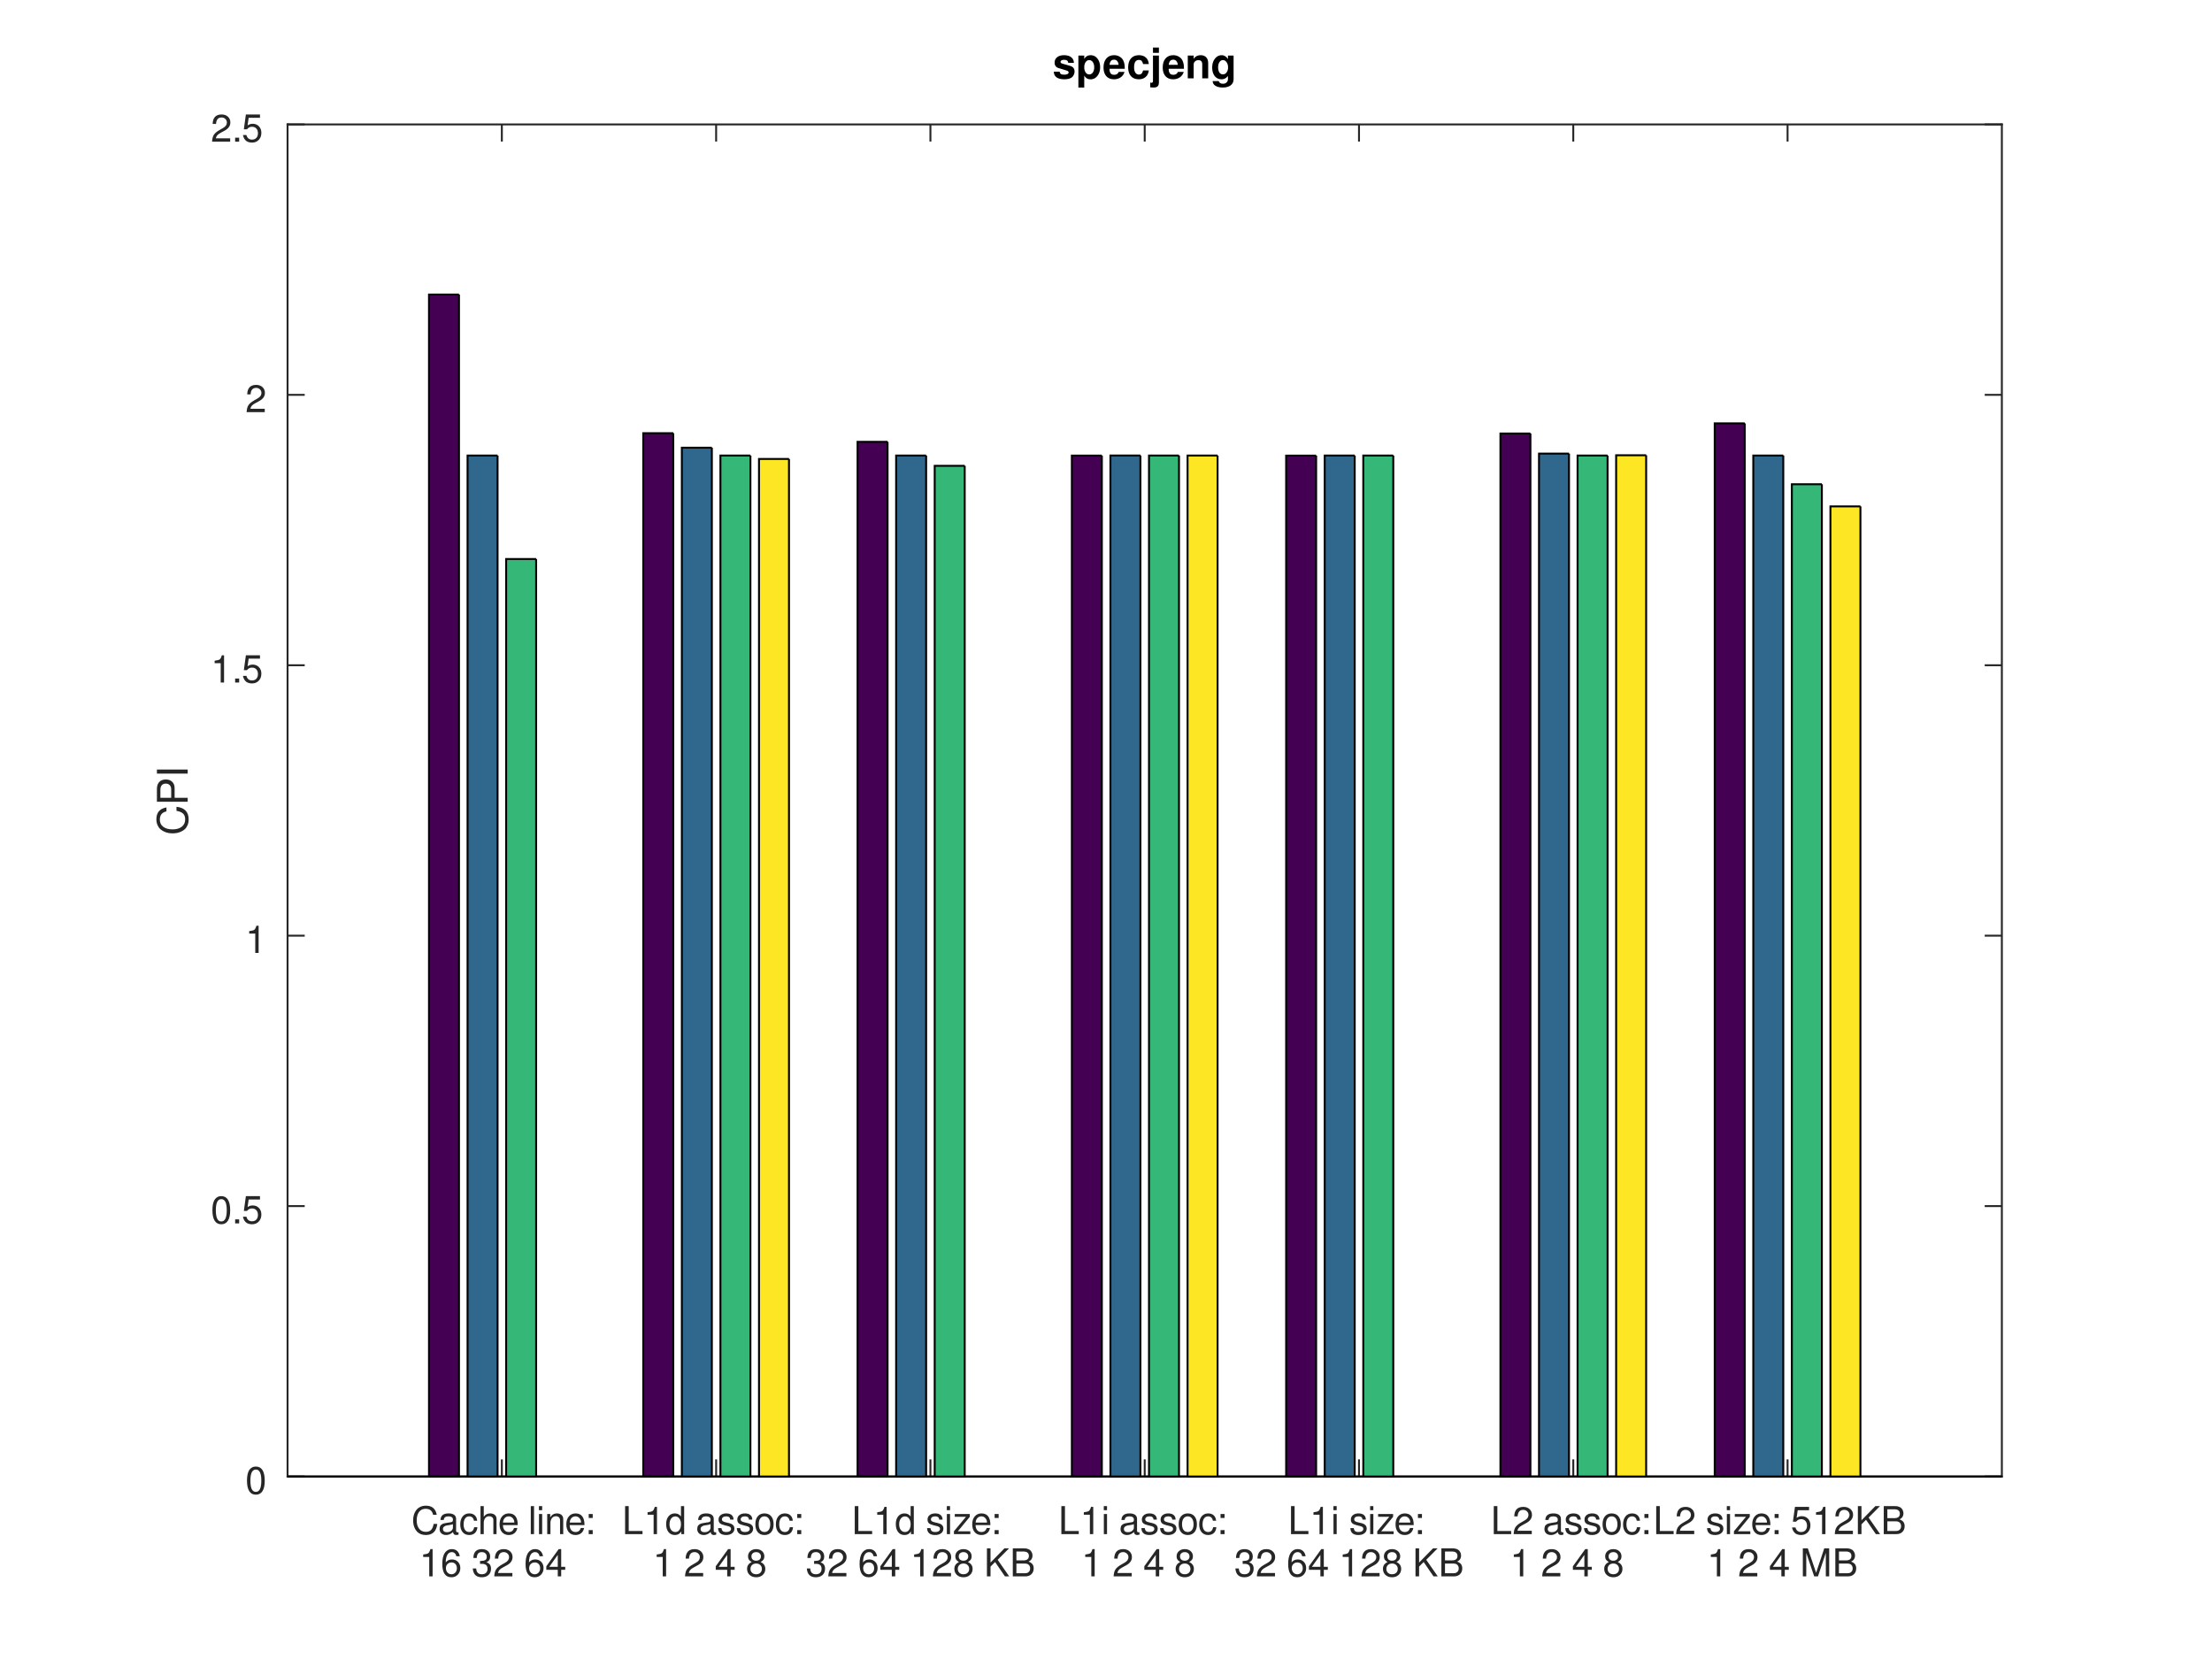
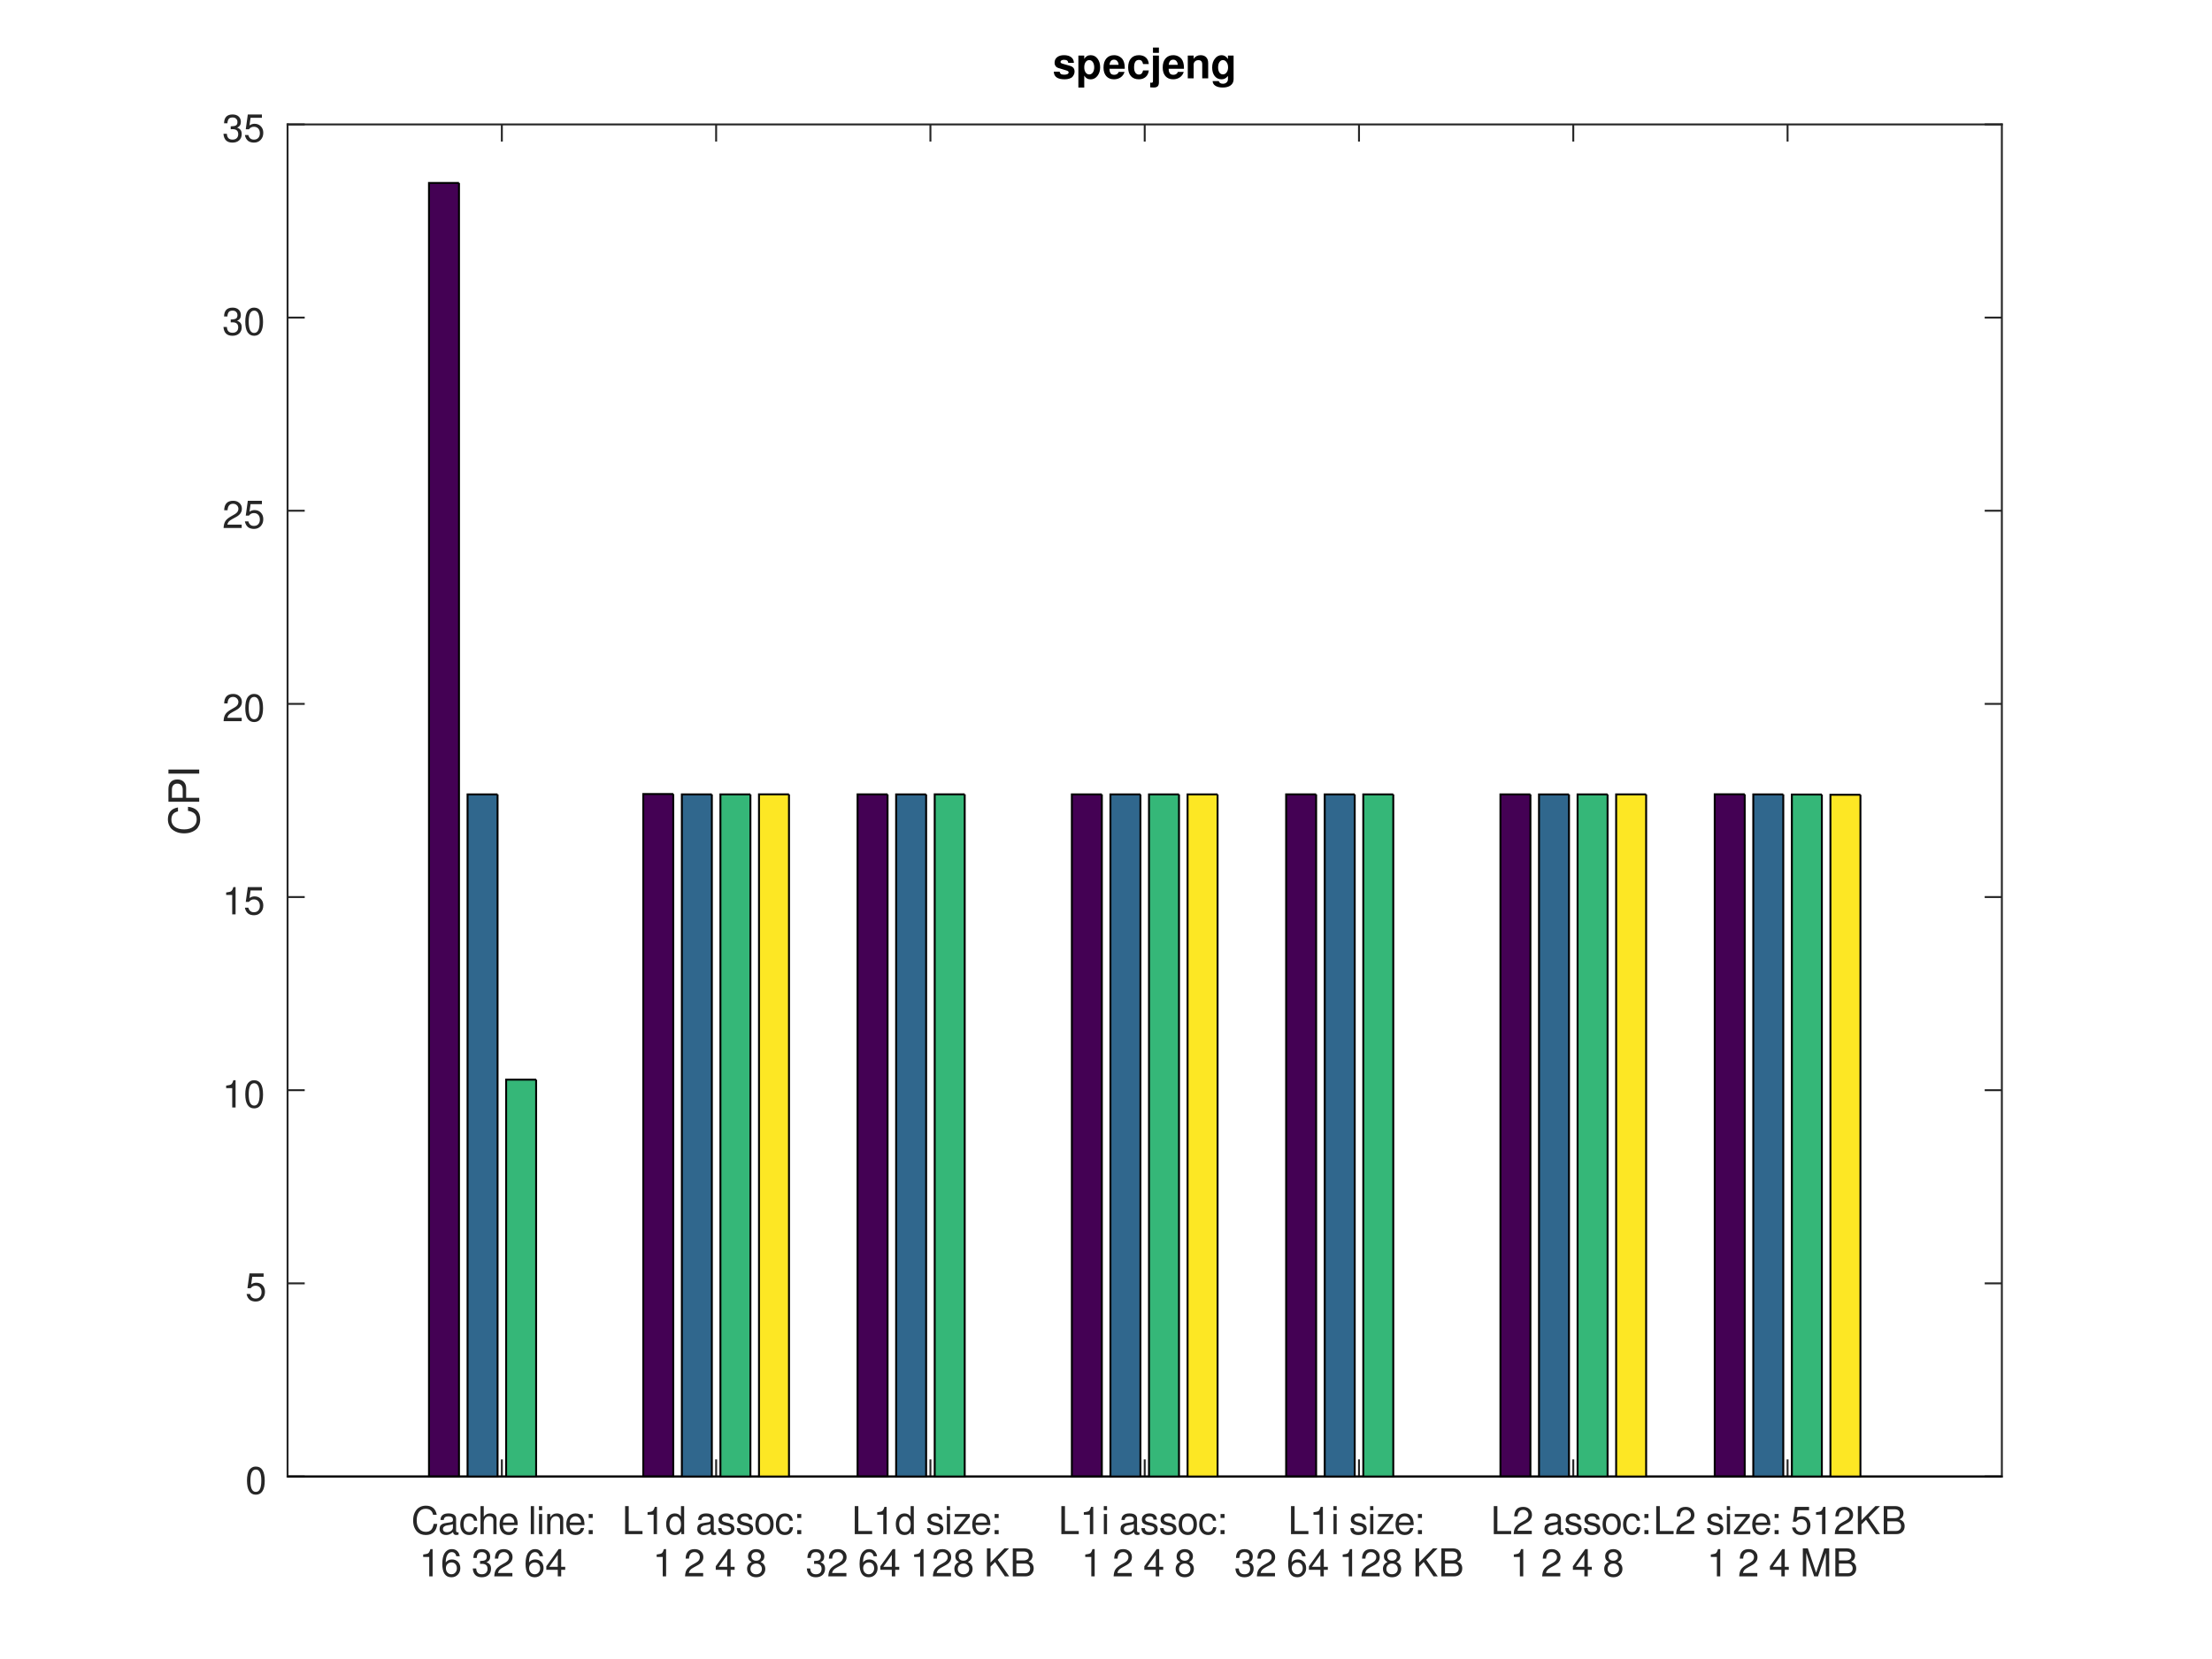
<svg xmlns="http://www.w3.org/2000/svg" width="576pt" height="432pt" viewBox="0 0 576 432">
  <defs>
</defs>
  <polygon fill="#ffffff" points="0,0 576,0 576,432 0,432" />
  <g>
    <polygon fill="#ffffff" points="0,432 576,432 576,0 0,0" shape-rendering="crispEdges" />
    <clipPath id="cp00576432">
      <polygon points="0,432 576,432 576,0 0,0" />
    </clipPath>
    <g clip-path="url(#cp00576432)">
      <polygon fill="#ffffff" shape-rendering="crispEdges" points="74.88,384.48 521.28,384.48 74.88,32.4" />
      <polygon fill="#ffffff" shape-rendering="crispEdges" points="521.28,384.48 521.28,32.4 74.88,32.4" />
      <polyline fill="none" stroke="#262626" stroke-width="0.5" stroke-linecap="butt" stroke-linejoin="miter" points="130.68,384.48 130.68,380.015" />
      <polyline fill="none" stroke="#262626" stroke-width="0.5" stroke-linecap="butt" stroke-linejoin="miter" points="130.68,32.4 130.68,36.865" />
      <polyline fill="none" stroke="#262626" stroke-width="0.5" stroke-linecap="butt" stroke-linejoin="miter" points="186.48,384.48 186.48,380.015" />
      <polyline fill="none" stroke="#262626" stroke-width="0.5" stroke-linecap="butt" stroke-linejoin="miter" points="186.48,32.4 186.48,36.865" />
      <polyline fill="none" stroke="#262626" stroke-width="0.5" stroke-linecap="butt" stroke-linejoin="miter" points="242.28,384.48 242.28,380.015" />
      <polyline fill="none" stroke="#262626" stroke-width="0.5" stroke-linecap="butt" stroke-linejoin="miter" points="242.28,32.4 242.28,36.865" />
      <polyline fill="none" stroke="#262626" stroke-width="0.5" stroke-linecap="butt" stroke-linejoin="miter" points="298.08,384.48 298.08,380.015" />
      <polyline fill="none" stroke="#262626" stroke-width="0.5" stroke-linecap="butt" stroke-linejoin="miter" points="298.08,32.4 298.08,36.865" />
      <polyline fill="none" stroke="#262626" stroke-width="0.5" stroke-linecap="butt" stroke-linejoin="miter" points="353.88,384.48 353.88,380.015" />
      <polyline fill="none" stroke="#262626" stroke-width="0.5" stroke-linecap="butt" stroke-linejoin="miter" points="353.88,32.4 353.88,36.865" />
      <polyline fill="none" stroke="#262626" stroke-width="0.5" stroke-linecap="butt" stroke-linejoin="miter" points="409.68,384.48 409.68,380.015" />
      <polyline fill="none" stroke="#262626" stroke-width="0.5" stroke-linecap="butt" stroke-linejoin="miter" points="409.68,32.4 409.68,36.865" />
      <polyline fill="none" stroke="#262626" stroke-width="0.5" stroke-linecap="butt" stroke-linejoin="miter" points="465.48,384.48 465.48,380.015" />
      <polyline fill="none" stroke="#262626" stroke-width="0.5" stroke-linecap="butt" stroke-linejoin="miter" points="465.48,32.4 465.48,36.865" />
      <text xml:space="preserve" transform="translate(107.18,411.481) rotate(-0,23.5,-22)" font-family="FreeSans" font-weight="normal" font-style="normal" font-size="10">
        <tspan y="-12" fill="rgb(38,38,38)" x="0 7 12 17 22 27 30 32 34 39 44 ">Cache line:</tspan>
        <tspan y="-1" fill="rgb(38,38,38)" x="2 8 14 17 23 29 32 38 ">16 32 64</tspan>
      </text>
      <text xml:space="preserve" transform="translate(161.98,411.481) rotate(-0,24.5,-22)" font-family="FreeSans" font-weight="normal" font-style="normal" font-size="10">
        <tspan y="-12" fill="rgb(38,38,38)" x="0 6 12 18 21 26 31 36 41 46 ">L1d assoc:</tspan>
        <tspan y="-1" fill="rgb(38,38,38)" x="8 14 17 23 26 32 35 ">1 2 4 8</tspan>
      </text>
      <text xml:space="preserve" transform="translate(209.78,411.481) rotate(-0,32.5,-22)" font-family="FreeSans" font-weight="normal" font-style="normal" font-size="10">
        <tspan y="-12" fill="rgb(38,38,38)" x="12 18 24 30 33 38 40 45 50 ">L1d size:</tspan>
        <tspan y="-1" fill="rgb(38,38,38)" x="0 6 12 15 21 27 30 36 42 48 51 58 ">32 64 128 KB</tspan>
      </text>
      <text xml:space="preserve" transform="translate(275.58,411.481) rotate(-0,22.5,-22)" font-family="FreeSans" font-weight="normal" font-style="normal" font-size="10">
        <tspan y="-12" fill="rgb(38,38,38)" x="0 6 12 14 17 22 27 32 37 42 ">L1i assoc:</tspan>
        <tspan y="-1" fill="rgb(38,38,38)" x="6 12 15 21 24 30 33 ">1 2 4 8</tspan>
      </text>
      <text xml:space="preserve" transform="translate(321.38,411.481) rotate(-0,32.5,-22)" font-family="FreeSans" font-weight="normal" font-style="normal" font-size="10">
        <tspan y="-12" fill="rgb(38,38,38)" x="14 20 26 28 31 36 38 43 48 ">L1i size:</tspan>
        <tspan y="-1" fill="rgb(38,38,38)" x="0 6 12 15 21 27 30 36 42 48 51 58 ">32 64 128 KB</tspan>
      </text>
      <text xml:space="preserve" transform="translate(388.18,411.481) rotate(-0,21.5,-22)" font-family="FreeSans" font-weight="normal" font-style="normal" font-size="10">
        <tspan y="-12" fill="rgb(38,38,38)" x="0 6 12 15 20 25 30 35 40 ">L2 assoc:</tspan>
        <tspan y="-1" fill="rgb(38,38,38)" x="5 11 14 20 23 29 32 ">1 2 4 8</tspan>
      </text>
      <text xml:space="preserve" transform="translate(430.48,411.481) rotate(-0,35,-22)" font-family="FreeSans" font-weight="normal" font-style="normal" font-size="10">
        <tspan y="-12" fill="rgb(38,38,38)" x="0 6 12 15 20 22 27 32 35 38 44 50 56 63 ">L2 size: 512KB</tspan>
        <tspan y="-1" fill="rgb(38,38,38)" x="14 20 23 29 32 38 41 49 ">1 2 4 MB</tspan>
      </text>
      <polyline fill="none" stroke="#262626" stroke-width="0.5" stroke-linecap="butt" stroke-linejoin="miter" points="74.88,384.48 79.348,384.48" />
      <polyline fill="none" stroke="#262626" stroke-width="0.5" stroke-linecap="butt" stroke-linejoin="miter" points="521.28,384.48 516.812,384.48" />
-       <polyline fill="none" stroke="#262626" stroke-width="0.5" stroke-linecap="butt" stroke-linejoin="miter" points="74.88,314.064 79.348,314.064" />
-       <polyline fill="none" stroke="#262626" stroke-width="0.5" stroke-linecap="butt" stroke-linejoin="miter" points="521.28,314.064 516.812,314.064" />
-       <polyline fill="none" stroke="#262626" stroke-width="0.5" stroke-linecap="butt" stroke-linejoin="miter" points="74.88,243.648 79.348,243.648" />
-       <polyline fill="none" stroke="#262626" stroke-width="0.5" stroke-linecap="butt" stroke-linejoin="miter" points="521.28,243.648 516.812,243.648" />
-       <polyline fill="none" stroke="#262626" stroke-width="0.5" stroke-linecap="butt" stroke-linejoin="miter" points="74.88,173.232 79.348,173.232" />
-       <polyline fill="none" stroke="#262626" stroke-width="0.5" stroke-linecap="butt" stroke-linejoin="miter" points="521.28,173.232 516.812,173.232" />
-       <polyline fill="none" stroke="#262626" stroke-width="0.5" stroke-linecap="butt" stroke-linejoin="miter" points="74.88,102.816 79.348,102.816" />
-       <polyline fill="none" stroke="#262626" stroke-width="0.5" stroke-linecap="butt" stroke-linejoin="miter" points="521.28,102.816 516.812,102.816" />
+       <polyline fill="none" stroke="#262626" stroke-width="0.5" stroke-linecap="butt" stroke-linejoin="miter" points="74.88,334.183 79.348,334.183" />
+       <polyline fill="none" stroke="#262626" stroke-width="0.5" stroke-linecap="butt" stroke-linejoin="miter" points="521.28,334.183 516.812,334.183" />
+       <polyline fill="none" stroke="#262626" stroke-width="0.5" stroke-linecap="butt" stroke-linejoin="miter" points="74.88,283.886 79.348,283.886" />
+       <polyline fill="none" stroke="#262626" stroke-width="0.5" stroke-linecap="butt" stroke-linejoin="miter" points="521.28,283.886 516.812,283.886" />
+       <polyline fill="none" stroke="#262626" stroke-width="0.5" stroke-linecap="butt" stroke-linejoin="miter" points="74.88,233.589 79.348,233.589" />
+       <polyline fill="none" stroke="#262626" stroke-width="0.5" stroke-linecap="butt" stroke-linejoin="miter" points="521.28,233.589 516.812,233.589" />
+       <polyline fill="none" stroke="#262626" stroke-width="0.5" stroke-linecap="butt" stroke-linejoin="miter" points="74.88,183.291 79.348,183.291" />
+       <polyline fill="none" stroke="#262626" stroke-width="0.5" stroke-linecap="butt" stroke-linejoin="miter" points="521.28,183.291 516.812,183.291" />
+       <polyline fill="none" stroke="#262626" stroke-width="0.5" stroke-linecap="butt" stroke-linejoin="miter" points="74.88,132.994 79.348,132.994" />
+       <polyline fill="none" stroke="#262626" stroke-width="0.5" stroke-linecap="butt" stroke-linejoin="miter" points="521.28,132.994 516.812,132.994" />
+       <polyline fill="none" stroke="#262626" stroke-width="0.5" stroke-linecap="butt" stroke-linejoin="miter" points="74.88,82.697 79.348,82.697" />
+       <polyline fill="none" stroke="#262626" stroke-width="0.5" stroke-linecap="butt" stroke-linejoin="miter" points="521.28,82.697 516.812,82.697" />
      <polyline fill="none" stroke="#262626" stroke-width="0.5" stroke-linecap="butt" stroke-linejoin="miter" points="74.88,32.4 79.348,32.4" />
      <polyline fill="none" stroke="#262626" stroke-width="0.5" stroke-linecap="butt" stroke-linejoin="miter" points="521.28,32.4 516.812,32.4" />
      <text xml:space="preserve" transform="translate(63.8755,389.98) rotate(-0,6,-5.5)" font-family="FreeSans" font-weight="normal" font-style="normal" font-size="10">
        <tspan y="-1" fill="rgb(38,38,38)" x="0 ">0</tspan>
      </text>
-       <text xml:space="preserve" transform="translate(54.8755,319.564) rotate(-0,15,-5.5)" font-family="FreeSans" font-weight="normal" font-style="normal" font-size="10">
-         <tspan y="-1" fill="rgb(38,38,38)" x="0 6 9 ">0.5</tspan>
+       <text xml:space="preserve" transform="translate(63.8755,339.683) rotate(-0,6,-5.5)" font-family="FreeSans" font-weight="normal" font-style="normal" font-size="10">
+         <tspan y="-1" fill="rgb(38,38,38)" x="0 ">5</tspan>
      </text>
-       <text xml:space="preserve" transform="translate(63.8755,249.148) rotate(-0,6,-5.5)" font-family="FreeSans" font-weight="normal" font-style="normal" font-size="10">
-         <tspan y="-1" fill="rgb(38,38,38)" x="0 ">1</tspan>
+       <text xml:space="preserve" transform="translate(57.8755,289.386) rotate(-0,12,-5.5)" font-family="FreeSans" font-weight="normal" font-style="normal" font-size="10">
+         <tspan y="-1" fill="rgb(38,38,38)" x="0 6 ">10</tspan>
      </text>
-       <text xml:space="preserve" transform="translate(54.8755,178.732) rotate(-0,15,-5.5)" font-family="FreeSans" font-weight="normal" font-style="normal" font-size="10">
-         <tspan y="-1" fill="rgb(38,38,38)" x="0 6 9 ">1.5</tspan>
+       <text xml:space="preserve" transform="translate(57.8755,239.089) rotate(-0,12,-5.5)" font-family="FreeSans" font-weight="normal" font-style="normal" font-size="10">
+         <tspan y="-1" fill="rgb(38,38,38)" x="0 6 ">15</tspan>
      </text>
-       <text xml:space="preserve" transform="translate(63.8755,108.316) rotate(-0,6,-5.5)" font-family="FreeSans" font-weight="normal" font-style="normal" font-size="10">
-         <tspan y="-1" fill="rgb(38,38,38)" x="0 ">2</tspan>
+       <text xml:space="preserve" transform="translate(57.8755,188.791) rotate(-0,12,-5.5)" font-family="FreeSans" font-weight="normal" font-style="normal" font-size="10">
+         <tspan y="-1" fill="rgb(38,38,38)" x="0 6 ">20</tspan>
      </text>
-       <text xml:space="preserve" transform="translate(54.8755,37.9) rotate(-0,15,-5.5)" font-family="FreeSans" font-weight="normal" font-style="normal" font-size="10">
-         <tspan y="-1" fill="rgb(38,38,38)" x="0 6 9 ">2.5</tspan>
+       <text xml:space="preserve" transform="translate(57.8755,138.494) rotate(-0,12,-5.5)" font-family="FreeSans" font-weight="normal" font-style="normal" font-size="10">
+         <tspan y="-1" fill="rgb(38,38,38)" x="0 6 ">25</tspan>
+       </text>
+       <text xml:space="preserve" transform="translate(57.8755,88.1971) rotate(-0,12,-5.5)" font-family="FreeSans" font-weight="normal" font-style="normal" font-size="10">
+         <tspan y="-1" fill="rgb(38,38,38)" x="0 6 ">30</tspan>
+       </text>
+       <text xml:space="preserve" transform="translate(57.8755,37.9) rotate(-0,12,-5.5)" font-family="FreeSans" font-weight="normal" font-style="normal" font-size="10">
+         <tspan y="-1" fill="rgb(38,38,38)" x="0 6 ">35</tspan>
      </text>
      <polyline fill="none" stroke="#262626" stroke-width="0.5" stroke-linecap="square" stroke-linejoin="miter" stroke-dasharray="16,0" points="74.88,384.48 521.28,384.48" />
      <polyline fill="none" stroke="#262626" stroke-width="0.5" stroke-linecap="square" stroke-linejoin="miter" stroke-dasharray="16,0" points="74.88,32.4 521.28,32.4" />
      <polyline fill="none" stroke="#262626" stroke-width="0.5" stroke-linecap="square" stroke-linejoin="miter" stroke-dasharray="16,0" points="74.88,384.48 74.88,32.4" />
      <polyline fill="none" stroke="#262626" stroke-width="0.5" stroke-linecap="square" stroke-linejoin="miter" stroke-dasharray="16,0" points="521.28,384.48 521.28,32.4" />
-       <text xml:space="preserve" transform="translate(41.8755,208.44) rotate(-90,9,0)" font-family="FreeSans" font-weight="normal" font-style="normal" font-size="11">
+       <text xml:space="preserve" transform="translate(44.8755,208.44) rotate(-90,9,0)" font-family="FreeSans" font-weight="normal" font-style="normal" font-size="11">
        <tspan y="-2" fill="rgb(38,38,38)" x="0 8 15 ">CPI</tspan>
      </text>
      <text xml:space="preserve" transform="translate(274.08,22.4) rotate(-0,24,0)" font-family="FreeSans" font-weight="bold" font-style="normal" font-size="11">
        <tspan y="-2" fill="rgb(0,0,0)" x="0 6 13 19 25 28 34 41 ">specjeng</tspan>
      </text>
-       <polygon fill="#440154" shape-rendering="crispEdges" points="119.52,384.48 111.708,76.699 111.708,384.48" />
-       <polygon fill="#440154" shape-rendering="crispEdges" points="111.708,76.699 119.52,384.48 119.52,76.699" />
-       <polygon fill="#440154" shape-rendering="crispEdges" points="175.32,384.48 167.508,112.801 167.508,384.48" />
-       <polygon fill="#440154" shape-rendering="crispEdges" points="167.508,112.801 175.32,384.48 175.32,112.801" />
-       <polygon fill="#440154" shape-rendering="crispEdges" points="231.12,384.48 223.308,115.052 223.308,384.48" />
-       <polygon fill="#440154" shape-rendering="crispEdges" points="223.308,115.052 231.12,384.48 231.12,115.052" />
-       <polygon fill="#440154" shape-rendering="crispEdges" points="286.92,384.48 279.108,118.634 279.108,384.48" />
-       <polygon fill="#440154" shape-rendering="crispEdges" points="279.108,118.634 286.92,384.48 286.92,118.634" />
-       <polygon fill="#440154" shape-rendering="crispEdges" points="342.72,384.48 334.908,118.642 334.908,384.48" />
-       <polygon fill="#440154" shape-rendering="crispEdges" points="334.908,118.642 342.72,384.48 342.72,118.642" />
-       <polygon fill="#440154" shape-rendering="crispEdges" points="398.52,384.48 390.708,112.884 390.708,384.48" />
-       <polygon fill="#440154" shape-rendering="crispEdges" points="390.708,112.884 398.52,384.48 398.52,112.884" />
-       <polygon fill="#440154" shape-rendering="crispEdges" points="454.32,384.48 446.508,110.238 446.508,384.48" />
-       <polygon fill="#440154" shape-rendering="crispEdges" points="446.508,110.238 454.32,384.48 454.32,110.238" />
-       <polyline fill="none" stroke="#000000" stroke-width="0.5" stroke-linecap="butt" stroke-linejoin="miter" points="119.52,76.699 111.708,76.699 111.708,384.48 119.52,384.48 119.52,76.699" />
-       <polyline fill="none" stroke="#000000" stroke-width="0.5" stroke-linecap="butt" stroke-linejoin="miter" points="175.32,112.801 167.508,112.801 167.508,384.48 175.32,384.48 175.32,112.801" />
-       <polyline fill="none" stroke="#000000" stroke-width="0.5" stroke-linecap="butt" stroke-linejoin="miter" points="231.12,115.052 223.308,115.052 223.308,384.48 231.12,384.48 231.12,115.052" />
-       <polyline fill="none" stroke="#000000" stroke-width="0.5" stroke-linecap="butt" stroke-linejoin="miter" points="286.92,118.634 279.108,118.634 279.108,384.48 286.92,384.48 286.92,118.634" />
-       <polyline fill="none" stroke="#000000" stroke-width="0.5" stroke-linecap="butt" stroke-linejoin="miter" points="342.72,118.642 334.908,118.642 334.908,384.48 342.72,384.48 342.72,118.642" />
-       <polyline fill="none" stroke="#000000" stroke-width="0.5" stroke-linecap="butt" stroke-linejoin="miter" points="398.52,112.884 390.708,112.884 390.708,384.48 398.52,384.48 398.52,112.884" />
-       <polyline fill="none" stroke="#000000" stroke-width="0.5" stroke-linecap="butt" stroke-linejoin="miter" points="454.32,110.238 446.508,110.238 446.508,384.48 454.32,384.48 454.32,110.238" />
+       <polygon fill="#440154" shape-rendering="crispEdges" points="119.52,384.48 111.708,47.641 111.708,384.48" />
+       <polygon fill="#440154" shape-rendering="crispEdges" points="111.708,47.641 119.52,384.48 119.52,47.641" />
+       <polygon fill="#440154" shape-rendering="crispEdges" points="175.32,384.48 167.508,206.76 167.508,384.48" />
+       <polygon fill="#440154" shape-rendering="crispEdges" points="167.508,206.76 175.32,384.48 175.32,206.76" />
+       <polygon fill="#440154" shape-rendering="crispEdges" points="231.12,384.48 223.308,206.846 223.308,384.48" />
+       <polygon fill="#440154" shape-rendering="crispEdges" points="223.308,206.846 231.12,384.48 231.12,206.846" />
+       <polygon fill="#440154" shape-rendering="crispEdges" points="286.92,384.48 279.108,206.854 279.108,384.48" />
+       <polygon fill="#440154" shape-rendering="crispEdges" points="279.108,206.854 286.92,384.48 286.92,206.854" />
+       <polygon fill="#440154" shape-rendering="crispEdges" points="342.72,384.48 334.908,206.847 334.908,384.48" />
+       <polygon fill="#440154" shape-rendering="crispEdges" points="334.908,206.847 342.72,384.48 342.72,206.847" />
+       <polygon fill="#440154" shape-rendering="crispEdges" points="398.52,384.48 390.708,206.854 390.708,384.48" />
+       <polygon fill="#440154" shape-rendering="crispEdges" points="390.708,206.854 398.52,384.48 398.52,206.854" />
+       <polygon fill="#440154" shape-rendering="crispEdges" points="454.32,384.48 446.508,206.827 446.508,384.48" />
+       <polygon fill="#440154" shape-rendering="crispEdges" points="446.508,206.827 454.32,384.48 454.32,206.827" />
+       <polyline fill="none" stroke="#000000" stroke-width="0.5" stroke-linecap="butt" stroke-linejoin="miter" points="119.52,47.641 111.708,47.641 111.708,384.48 119.52,384.48 119.52,47.641" />
+       <polyline fill="none" stroke="#000000" stroke-width="0.5" stroke-linecap="butt" stroke-linejoin="miter" points="175.32,206.76 167.508,206.76 167.508,384.48 175.32,384.48 175.32,206.76" />
+       <polyline fill="none" stroke="#000000" stroke-width="0.5" stroke-linecap="butt" stroke-linejoin="miter" points="231.12,206.846 223.308,206.846 223.308,384.48 231.12,384.48 231.12,206.846" />
+       <polyline fill="none" stroke="#000000" stroke-width="0.5" stroke-linecap="butt" stroke-linejoin="miter" points="286.92,206.854 279.108,206.854 279.108,384.48 286.92,384.48 286.92,206.854" />
+       <polyline fill="none" stroke="#000000" stroke-width="0.5" stroke-linecap="butt" stroke-linejoin="miter" points="342.72,206.847 334.908,206.847 334.908,384.48 342.72,384.48 342.72,206.847" />
+       <polyline fill="none" stroke="#000000" stroke-width="0.5" stroke-linecap="butt" stroke-linejoin="miter" points="398.52,206.854 390.708,206.854 390.708,384.48 398.52,384.48 398.52,206.854" />
+       <polyline fill="none" stroke="#000000" stroke-width="0.5" stroke-linecap="butt" stroke-linejoin="miter" points="454.32,206.827 446.508,206.827 446.508,384.48 454.32,384.48 454.32,206.827" />
      <polyline fill="none" stroke="#000000" stroke-width="0.5" stroke-linecap="butt" stroke-linejoin="round" points="74.88,384.48 521.28,384.48" />
-       <polygon fill="#30678d" shape-rendering="crispEdges" points="129.564,384.48 121.752,118.62 121.752,384.48" />
-       <polygon fill="#30678d" shape-rendering="crispEdges" points="121.752,118.62 129.564,384.48 129.564,118.62" />
-       <polygon fill="#30678d" shape-rendering="crispEdges" points="185.364,384.48 177.552,116.58 177.552,384.48" />
-       <polygon fill="#30678d" shape-rendering="crispEdges" points="177.552,116.58 185.364,384.48 185.364,116.58" />
-       <polygon fill="#30678d" shape-rendering="crispEdges" points="241.164,384.48 233.352,118.62 233.352,384.48" />
-       <polygon fill="#30678d" shape-rendering="crispEdges" points="233.352,118.62 241.164,384.48 241.164,118.62" />
-       <polygon fill="#30678d" shape-rendering="crispEdges" points="296.964,384.48 289.152,118.614 289.152,384.48" />
-       <polygon fill="#30678d" shape-rendering="crispEdges" points="289.152,118.614 296.964,384.48 296.964,118.614" />
-       <polygon fill="#30678d" shape-rendering="crispEdges" points="352.764,384.48 344.952,118.62 344.952,384.48" />
-       <polygon fill="#30678d" shape-rendering="crispEdges" points="344.952,118.62 352.764,384.48 352.764,118.62" />
-       <polygon fill="#30678d" shape-rendering="crispEdges" points="408.564,384.48 400.752,118.117 400.752,384.48" />
-       <polygon fill="#30678d" shape-rendering="crispEdges" points="400.752,118.117 408.564,384.48 408.564,118.117" />
-       <polygon fill="#30678d" shape-rendering="crispEdges" points="464.364,384.48 456.552,118.62 456.552,384.48" />
-       <polygon fill="#30678d" shape-rendering="crispEdges" points="456.552,118.62 464.364,384.48 464.364,118.62" />
-       <polyline fill="none" stroke="#000000" stroke-width="0.5" stroke-linecap="butt" stroke-linejoin="miter" points="129.564,118.62 121.752,118.62 121.752,384.48 129.564,384.48 129.564,118.62" />
-       <polyline fill="none" stroke="#000000" stroke-width="0.5" stroke-linecap="butt" stroke-linejoin="miter" points="185.364,116.58 177.552,116.58 177.552,384.48 185.364,384.48 185.364,116.58" />
-       <polyline fill="none" stroke="#000000" stroke-width="0.5" stroke-linecap="butt" stroke-linejoin="miter" points="241.164,118.62 233.352,118.62 233.352,384.48 241.164,384.48 241.164,118.62" />
-       <polyline fill="none" stroke="#000000" stroke-width="0.5" stroke-linecap="butt" stroke-linejoin="miter" points="296.964,118.614 289.152,118.614 289.152,384.48 296.964,384.48 296.964,118.614" />
-       <polyline fill="none" stroke="#000000" stroke-width="0.5" stroke-linecap="butt" stroke-linejoin="miter" points="352.764,118.62 344.952,118.62 344.952,384.48 352.764,384.48 352.764,118.62" />
-       <polyline fill="none" stroke="#000000" stroke-width="0.5" stroke-linecap="butt" stroke-linejoin="miter" points="408.564,118.117 400.752,118.117 400.752,384.48 408.564,384.48 408.564,118.117" />
-       <polyline fill="none" stroke="#000000" stroke-width="0.5" stroke-linecap="butt" stroke-linejoin="miter" points="464.364,118.62 456.552,118.62 456.552,384.48 464.364,384.48 464.364,118.62" />
-       <polygon fill="#35b778" shape-rendering="crispEdges" points="139.608,384.48 131.796,145.567 131.796,384.48" />
-       <polygon fill="#35b778" shape-rendering="crispEdges" points="131.796,145.567 139.608,384.48 139.608,145.567" />
-       <polygon fill="#35b778" shape-rendering="crispEdges" points="195.408,384.48 187.596,118.62 187.596,384.48" />
-       <polygon fill="#35b778" shape-rendering="crispEdges" points="187.596,118.62 195.408,384.48 195.408,118.62" />
-       <polygon fill="#35b778" shape-rendering="crispEdges" points="251.208,384.48 243.396,121.299 243.396,384.48" />
-       <polygon fill="#35b778" shape-rendering="crispEdges" points="243.396,121.299 251.208,384.48 251.208,121.299" />
-       <polygon fill="#35b778" shape-rendering="crispEdges" points="307.008,384.48 299.196,118.62 299.196,384.48" />
-       <polygon fill="#35b778" shape-rendering="crispEdges" points="299.196,118.62 307.008,384.48 307.008,118.62" />
-       <polygon fill="#35b778" shape-rendering="crispEdges" points="362.808,384.48 354.996,118.62 354.996,384.48" />
-       <polygon fill="#35b778" shape-rendering="crispEdges" points="354.996,118.62 362.808,384.48 362.808,118.62" />
-       <polygon fill="#35b778" shape-rendering="crispEdges" points="418.608,384.48 410.796,118.62 410.796,384.48" />
-       <polygon fill="#35b778" shape-rendering="crispEdges" points="410.796,118.62 418.608,384.48 418.608,118.62" />
-       <polygon fill="#35b778" shape-rendering="crispEdges" points="474.408,384.48 466.596,126.097 466.596,384.48" />
-       <polygon fill="#35b778" shape-rendering="crispEdges" points="466.596,126.097 474.408,384.48 474.408,126.097" />
-       <polyline fill="none" stroke="#000000" stroke-width="0.5" stroke-linecap="butt" stroke-linejoin="miter" points="139.608,145.567 131.796,145.567 131.796,384.48 139.608,384.48 139.608,145.567" />
-       <polyline fill="none" stroke="#000000" stroke-width="0.5" stroke-linecap="butt" stroke-linejoin="miter" points="195.408,118.62 187.596,118.62 187.596,384.48 195.408,384.48 195.408,118.62" />
-       <polyline fill="none" stroke="#000000" stroke-width="0.5" stroke-linecap="butt" stroke-linejoin="miter" points="251.208,121.299 243.396,121.299 243.396,384.48 251.208,384.48 251.208,121.299" />
-       <polyline fill="none" stroke="#000000" stroke-width="0.5" stroke-linecap="butt" stroke-linejoin="miter" points="307.008,118.62 299.196,118.62 299.196,384.48 307.008,384.48 307.008,118.62" />
-       <polyline fill="none" stroke="#000000" stroke-width="0.5" stroke-linecap="butt" stroke-linejoin="miter" points="362.808,118.62 354.996,118.62 354.996,384.48 362.808,384.48 362.808,118.62" />
-       <polyline fill="none" stroke="#000000" stroke-width="0.5" stroke-linecap="butt" stroke-linejoin="miter" points="418.608,118.62 410.796,118.62 410.796,384.48 418.608,384.48 418.608,118.62" />
-       <polyline fill="none" stroke="#000000" stroke-width="0.5" stroke-linecap="butt" stroke-linejoin="miter" points="474.408,126.097 466.596,126.097 466.596,384.48 474.408,384.48 474.408,126.097" />
-       <polygon fill="#fde724" shape-rendering="crispEdges" points="205.452,384.48 197.64,119.513 197.64,384.48" />
-       <polygon fill="#fde724" shape-rendering="crispEdges" points="197.64,119.513 205.452,384.48 205.452,119.513" />
-       <polygon fill="#fde724" shape-rendering="crispEdges" points="317.052,384.48 309.24,118.62 309.24,384.48" />
-       <polygon fill="#fde724" shape-rendering="crispEdges" points="309.24,118.62 317.052,384.48 317.052,118.62" />
-       <polygon fill="#fde724" shape-rendering="crispEdges" points="428.652,384.48 420.84,118.548 420.84,384.48" />
-       <polygon fill="#fde724" shape-rendering="crispEdges" points="420.84,118.548 428.652,384.48 428.652,118.548" />
-       <polygon fill="#fde724" shape-rendering="crispEdges" points="484.452,384.48 476.64,131.866 476.64,384.48" />
-       <polygon fill="#fde724" shape-rendering="crispEdges" points="476.64,131.866 484.452,384.48 484.452,131.866" />
-       <polyline fill="none" stroke="#000000" stroke-width="0.5" stroke-linecap="butt" stroke-linejoin="miter" points="205.452,119.513 197.64,119.513 197.64,384.48 205.452,384.48 205.452,119.513" />
-       <polyline fill="none" stroke="#000000" stroke-width="0.5" stroke-linecap="butt" stroke-linejoin="miter" points="317.052,118.62 309.24,118.62 309.24,384.48 317.052,384.48 317.052,118.62" />
-       <polyline fill="none" stroke="#000000" stroke-width="0.5" stroke-linecap="butt" stroke-linejoin="miter" points="428.652,118.548 420.84,118.548 420.84,384.48 428.652,384.48 428.652,118.548" />
-       <polyline fill="none" stroke="#000000" stroke-width="0.5" stroke-linecap="butt" stroke-linejoin="miter" points="484.452,131.866 476.64,131.866 476.64,384.48 484.452,384.48 484.452,131.866" />
+       <polygon fill="#30678d" shape-rendering="crispEdges" points="129.564,384.48 121.752,206.858 121.752,384.48" />
+       <polygon fill="#30678d" shape-rendering="crispEdges" points="121.752,206.858 129.564,384.48 129.564,206.858" />
+       <polygon fill="#30678d" shape-rendering="crispEdges" points="185.364,384.48 177.552,206.855 177.552,384.48" />
+       <polygon fill="#30678d" shape-rendering="crispEdges" points="177.552,206.855 185.364,384.48 185.364,206.855" />
+       <polygon fill="#30678d" shape-rendering="crispEdges" points="241.164,384.48 233.352,206.858 233.352,384.48" />
+       <polygon fill="#30678d" shape-rendering="crispEdges" points="233.352,206.858 241.164,384.48 241.164,206.858" />
+       <polygon fill="#30678d" shape-rendering="crispEdges" points="296.964,384.48 289.152,206.858 289.152,384.48" />
+       <polygon fill="#30678d" shape-rendering="crispEdges" points="289.152,206.858 296.964,384.48 296.964,206.858" />
+       <polygon fill="#30678d" shape-rendering="crispEdges" points="352.764,384.48 344.952,206.857 344.952,384.48" />
+       <polygon fill="#30678d" shape-rendering="crispEdges" points="344.952,206.857 352.764,384.48 352.764,206.857" />
+       <polygon fill="#30678d" shape-rendering="crispEdges" points="408.564,384.48 400.752,206.864 400.752,384.48" />
+       <polygon fill="#30678d" shape-rendering="crispEdges" points="400.752,206.864 408.564,384.48 408.564,206.864" />
+       <polygon fill="#30678d" shape-rendering="crispEdges" points="464.364,384.48 456.552,206.858 456.552,384.48" />
+       <polygon fill="#30678d" shape-rendering="crispEdges" points="456.552,206.858 464.364,384.48 464.364,206.858" />
+       <polyline fill="none" stroke="#000000" stroke-width="0.5" stroke-linecap="butt" stroke-linejoin="miter" points="129.564,206.858 121.752,206.858 121.752,384.48 129.564,384.48 129.564,206.858" />
+       <polyline fill="none" stroke="#000000" stroke-width="0.5" stroke-linecap="butt" stroke-linejoin="miter" points="185.364,206.855 177.552,206.855 177.552,384.48 185.364,384.48 185.364,206.855" />
+       <polyline fill="none" stroke="#000000" stroke-width="0.5" stroke-linecap="butt" stroke-linejoin="miter" points="241.164,206.858 233.352,206.858 233.352,384.48 241.164,384.48 241.164,206.858" />
+       <polyline fill="none" stroke="#000000" stroke-width="0.5" stroke-linecap="butt" stroke-linejoin="miter" points="296.964,206.858 289.152,206.858 289.152,384.48 296.964,384.48 296.964,206.858" />
+       <polyline fill="none" stroke="#000000" stroke-width="0.5" stroke-linecap="butt" stroke-linejoin="miter" points="352.764,206.857 344.952,206.857 344.952,384.48 352.764,384.48 352.764,206.857" />
+       <polyline fill="none" stroke="#000000" stroke-width="0.5" stroke-linecap="butt" stroke-linejoin="miter" points="408.564,206.864 400.752,206.864 400.752,384.48 408.564,384.48 408.564,206.864" />
+       <polyline fill="none" stroke="#000000" stroke-width="0.5" stroke-linecap="butt" stroke-linejoin="miter" points="464.364,206.858 456.552,206.858 456.552,384.48 464.364,384.48 464.364,206.858" />
+       <polygon fill="#35b778" shape-rendering="crispEdges" points="139.608,384.48 131.796,281.139 131.796,384.48" />
+       <polygon fill="#35b778" shape-rendering="crispEdges" points="131.796,281.139 139.608,384.48 139.608,281.139" />
+       <polygon fill="#35b778" shape-rendering="crispEdges" points="195.408,384.48 187.596,206.858 187.596,384.48" />
+       <polygon fill="#35b778" shape-rendering="crispEdges" points="187.596,206.858 195.408,384.48 195.408,206.858" />
+       <polygon fill="#35b778" shape-rendering="crispEdges" points="251.208,384.48 243.396,206.842 243.396,384.48" />
+       <polygon fill="#35b778" shape-rendering="crispEdges" points="243.396,206.842 251.208,384.48 251.208,206.842" />
+       <polygon fill="#35b778" shape-rendering="crispEdges" points="307.008,384.48 299.196,206.858 299.196,384.48" />
+       <polygon fill="#35b778" shape-rendering="crispEdges" points="299.196,206.858 307.008,384.48 307.008,206.858" />
+       <polygon fill="#35b778" shape-rendering="crispEdges" points="362.808,384.48 354.996,206.858 354.996,384.48" />
+       <polygon fill="#35b778" shape-rendering="crispEdges" points="354.996,206.858 362.808,384.48 362.808,206.858" />
+       <polygon fill="#35b778" shape-rendering="crispEdges" points="418.608,384.48 410.796,206.858 410.796,384.48" />
+       <polygon fill="#35b778" shape-rendering="crispEdges" points="410.796,206.858 418.608,384.48 418.608,206.858" />
+       <polygon fill="#35b778" shape-rendering="crispEdges" points="474.408,384.48 466.596,206.89 466.596,384.48" />
+       <polygon fill="#35b778" shape-rendering="crispEdges" points="466.596,206.89 474.408,384.48 474.408,206.89" />
+       <polyline fill="none" stroke="#000000" stroke-width="0.5" stroke-linecap="butt" stroke-linejoin="miter" points="139.608,281.139 131.796,281.139 131.796,384.48 139.608,384.48 139.608,281.139" />
+       <polyline fill="none" stroke="#000000" stroke-width="0.5" stroke-linecap="butt" stroke-linejoin="miter" points="195.408,206.858 187.596,206.858 187.596,384.48 195.408,384.48 195.408,206.858" />
+       <polyline fill="none" stroke="#000000" stroke-width="0.5" stroke-linecap="butt" stroke-linejoin="miter" points="251.208,206.842 243.396,206.842 243.396,384.48 251.208,384.48 251.208,206.842" />
+       <polyline fill="none" stroke="#000000" stroke-width="0.5" stroke-linecap="butt" stroke-linejoin="miter" points="307.008,206.858 299.196,206.858 299.196,384.48 307.008,384.48 307.008,206.858" />
+       <polyline fill="none" stroke="#000000" stroke-width="0.5" stroke-linecap="butt" stroke-linejoin="miter" points="362.808,206.858 354.996,206.858 354.996,384.48 362.808,384.48 362.808,206.858" />
+       <polyline fill="none" stroke="#000000" stroke-width="0.5" stroke-linecap="butt" stroke-linejoin="miter" points="418.608,206.858 410.796,206.858 410.796,384.48 418.608,384.48 418.608,206.858" />
+       <polyline fill="none" stroke="#000000" stroke-width="0.5" stroke-linecap="butt" stroke-linejoin="miter" points="474.408,206.89 466.596,206.89 466.596,384.48 474.408,384.48 474.408,206.89" />
+       <polygon fill="#fde724" shape-rendering="crispEdges" points="205.452,384.48 197.64,206.846 197.64,384.48" />
+       <polygon fill="#fde724" shape-rendering="crispEdges" points="197.64,206.846 205.452,384.48 205.452,206.846" />
+       <polygon fill="#fde724" shape-rendering="crispEdges" points="317.052,384.48 309.24,206.858 309.24,384.48" />
+       <polygon fill="#fde724" shape-rendering="crispEdges" points="309.24,206.858 317.052,384.48 317.052,206.858" />
+       <polygon fill="#fde724" shape-rendering="crispEdges" points="428.652,384.48 420.84,206.855 420.84,384.48" />
+       <polygon fill="#fde724" shape-rendering="crispEdges" points="420.84,206.855 428.652,384.48 428.652,206.855" />
+       <polygon fill="#fde724" shape-rendering="crispEdges" points="484.452,384.48 476.64,206.955 476.64,384.48" />
+       <polygon fill="#fde724" shape-rendering="crispEdges" points="476.64,206.955 484.452,384.48 484.452,206.955" />
+       <polyline fill="none" stroke="#000000" stroke-width="0.5" stroke-linecap="butt" stroke-linejoin="miter" points="205.452,206.846 197.64,206.846 197.64,384.48 205.452,384.48 205.452,206.846" />
+       <polyline fill="none" stroke="#000000" stroke-width="0.5" stroke-linecap="butt" stroke-linejoin="miter" points="317.052,206.858 309.24,206.858 309.24,384.48 317.052,384.48 317.052,206.858" />
+       <polyline fill="none" stroke="#000000" stroke-width="0.5" stroke-linecap="butt" stroke-linejoin="miter" points="428.652,206.855 420.84,206.855 420.84,384.48 428.652,384.48 428.652,206.855" />
+       <polyline fill="none" stroke="#000000" stroke-width="0.5" stroke-linecap="butt" stroke-linejoin="miter" points="484.452,206.955 476.64,206.955 476.64,384.48 484.452,384.48 484.452,206.955" />
    </g>
  </g>
</svg>
